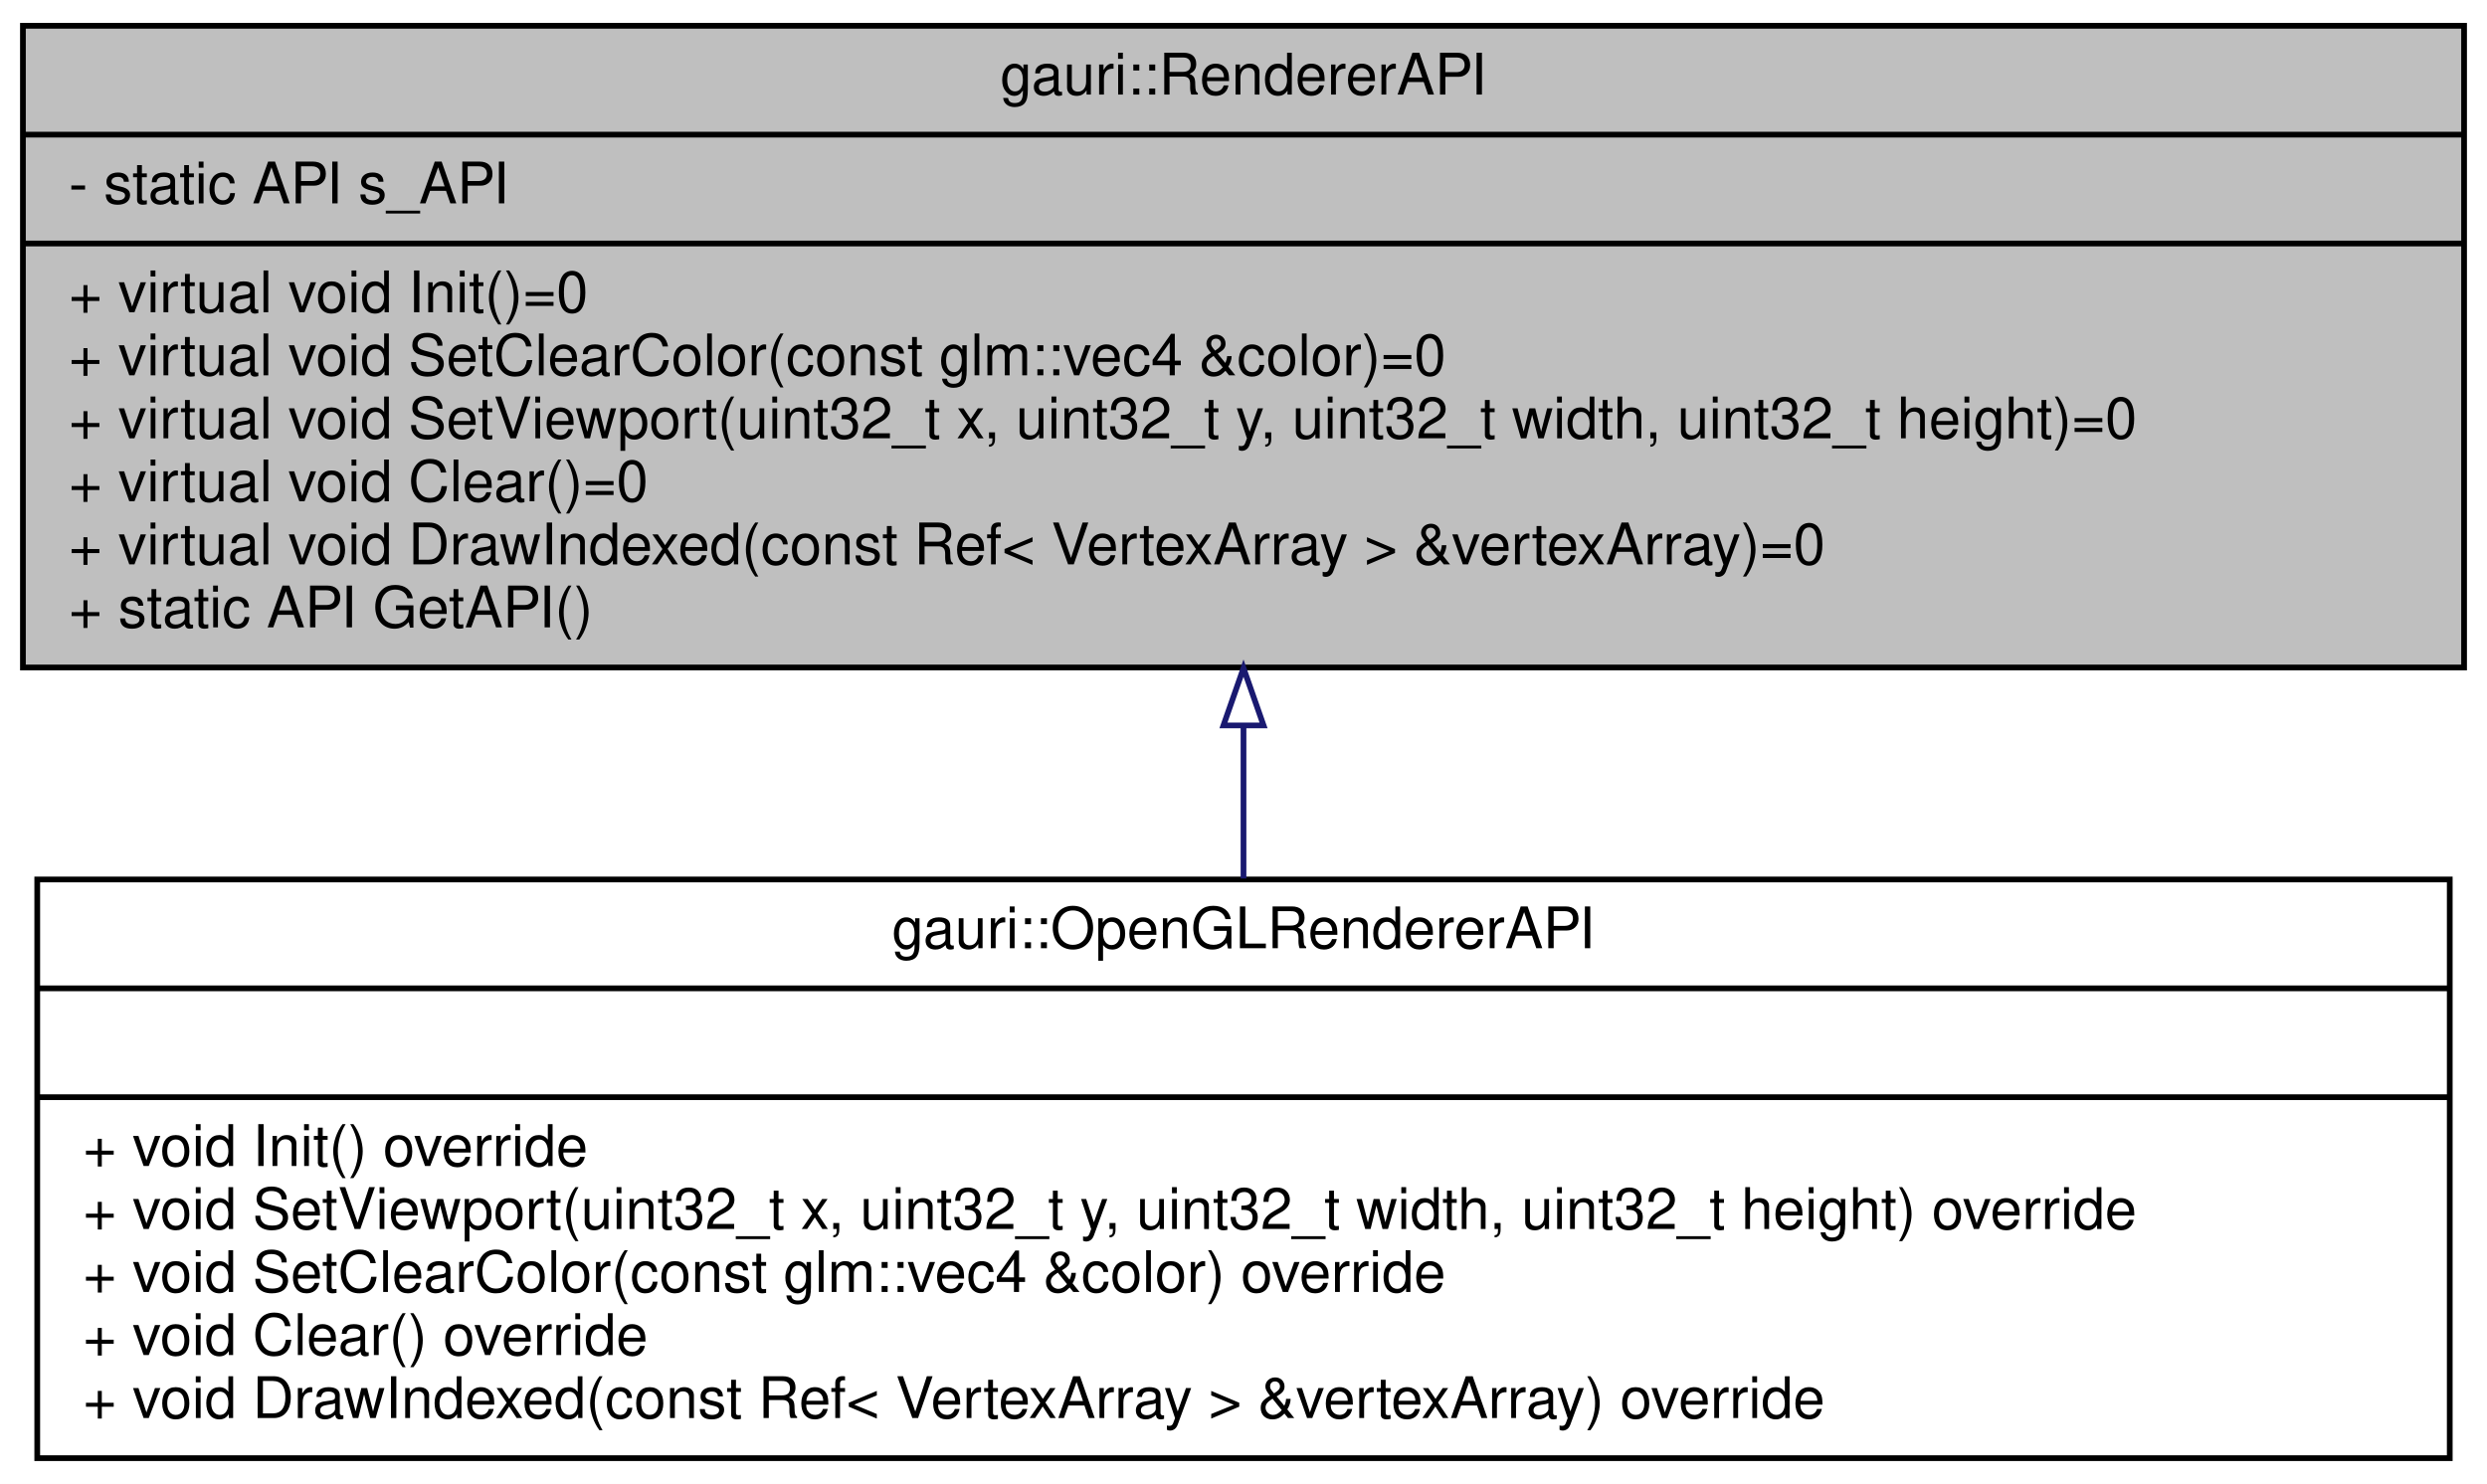
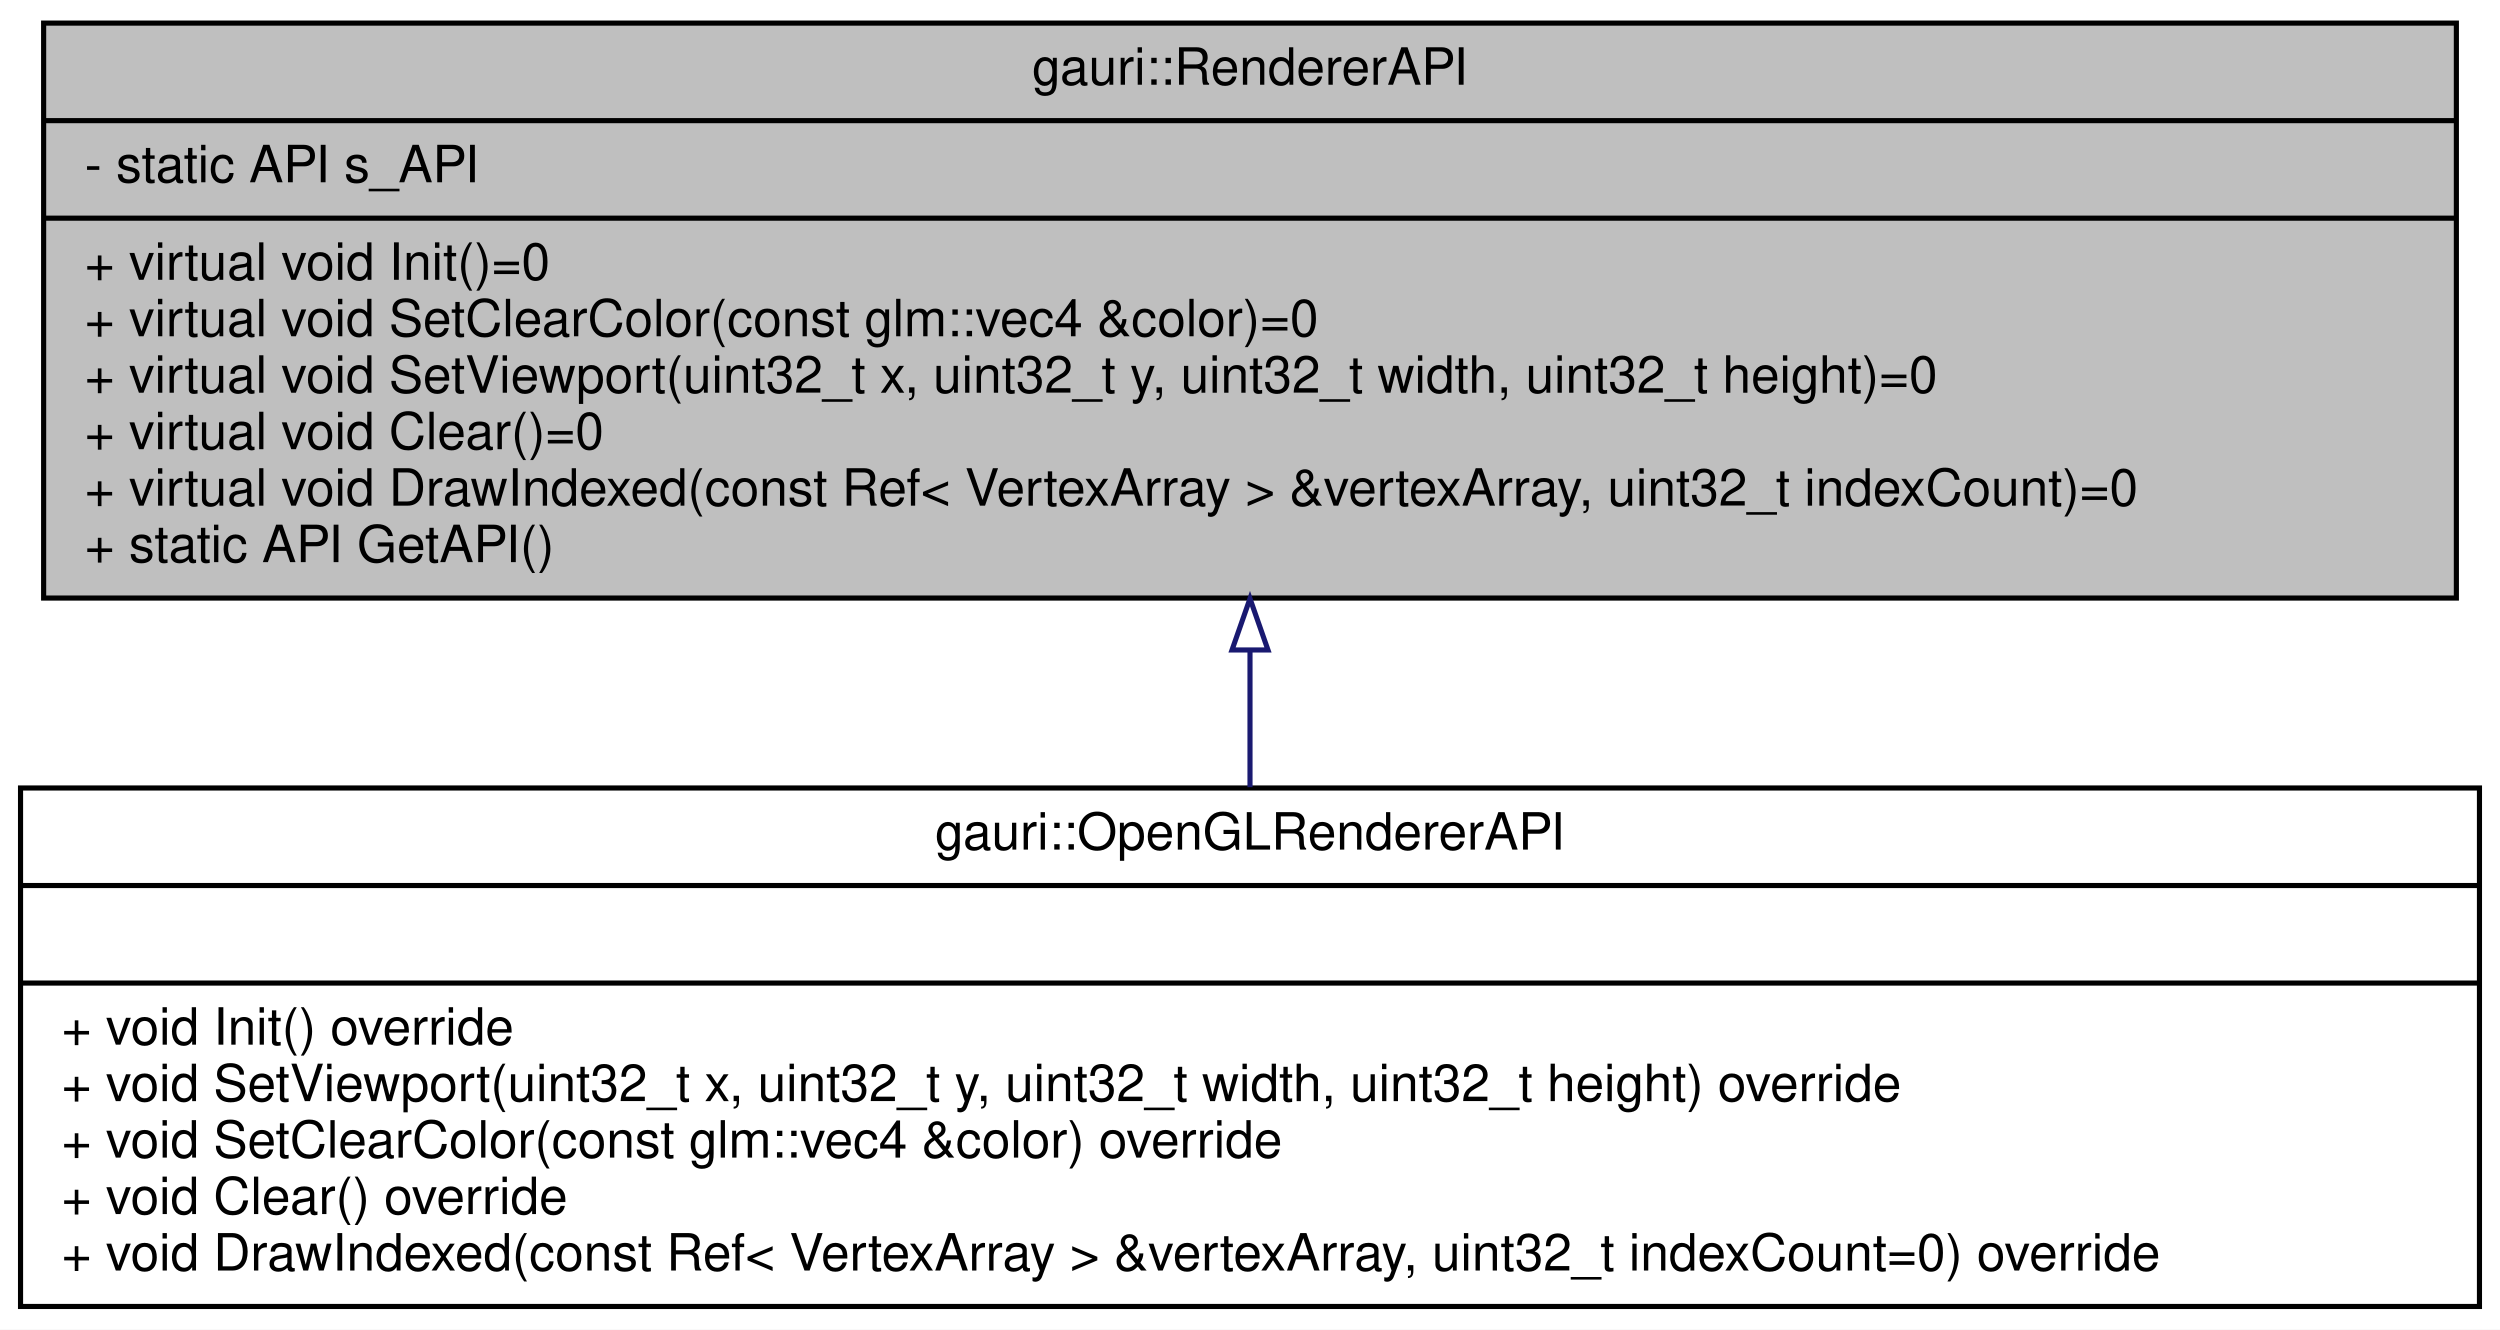
- <svg xmlns="http://www.w3.org/2000/svg" xmlns:xlink="http://www.w3.org/1999/xlink" width="434pt" height="259pt" viewBox="0.00 0.00 434.00 259.00">
+ <svg xmlns="http://www.w3.org/2000/svg" xmlns:xlink="http://www.w3.org/1999/xlink" width="487pt" height="259pt" viewBox="0.00 0.00 487.00 259.00">
  <g id="graph0" class="graph" transform="scale(1 1) rotate(0) translate(4 255)">
-     <polygon fill="white" stroke="transparent" points="-4,4 -4,-255 430,-255 430,4 -4,4" />
+     <polygon fill="white" stroke="transparent" points="-4,4 -4,-255 483,-255 483,4 -4,4" />
    <g id="node1" class="node">
      <g id="a_node1">
        <a xlink:title=" ">
-           <polygon fill="#bfbfbf" stroke="black" points="0,-138.5 0,-250.5 426,-250.5 426,-138.5 0,-138.5" />
-           <text text-anchor="middle" x="213" y="-238.5" font-family="Helvetica,sans-Serif" font-size="10.00">gauri::RendererAPI</text>
-           <polyline fill="none" stroke="black" points="0,-231.5 426,-231.5 " />
-           <text text-anchor="start" x="8" y="-219.5" font-family="Helvetica,sans-Serif" font-size="10.00">- static API s_API</text>
-           <polyline fill="none" stroke="black" points="0,-212.5 426,-212.5 " />
-           <text text-anchor="start" x="8" y="-200.5" font-family="Helvetica,sans-Serif" font-size="10.00">+ virtual void Init()=0</text>
-           <text text-anchor="start" x="8" y="-189.5" font-family="Helvetica,sans-Serif" font-size="10.00">+ virtual void SetClearColor(const glm::vec4 &amp;color)=0</text>
-           <text text-anchor="start" x="8" y="-178.5" font-family="Helvetica,sans-Serif" font-size="10.00">+ virtual void SetViewport(uint32_t x, uint32_t y, uint32_t width, uint32_t height)=0</text>
-           <text text-anchor="start" x="8" y="-167.5" font-family="Helvetica,sans-Serif" font-size="10.00">+ virtual void Clear()=0</text>
-           <text text-anchor="start" x="8" y="-156.5" font-family="Helvetica,sans-Serif" font-size="10.00">+ virtual void DrawIndexed(const Ref&lt; VertexArray &gt; &amp;vertexArray)=0</text>
-           <text text-anchor="start" x="8" y="-145.5" font-family="Helvetica,sans-Serif" font-size="10.00">+ static API GetAPI()</text>
+           <polygon fill="#bfbfbf" stroke="black" points="4.5,-138.5 4.5,-250.5 474.5,-250.5 474.5,-138.5 4.5,-138.5" />
+           <text text-anchor="middle" x="239.5" y="-238.5" font-family="Helvetica,sans-Serif" font-size="10.00">gauri::RendererAPI</text>
+           <polyline fill="none" stroke="black" points="4.5,-231.5 474.5,-231.5 " />
+           <text text-anchor="start" x="12.5" y="-219.5" font-family="Helvetica,sans-Serif" font-size="10.00">- static API s_API</text>
+           <polyline fill="none" stroke="black" points="4.5,-212.5 474.5,-212.5 " />
+           <text text-anchor="start" x="12.5" y="-200.5" font-family="Helvetica,sans-Serif" font-size="10.00">+ virtual void Init()=0</text>
+           <text text-anchor="start" x="12.5" y="-189.5" font-family="Helvetica,sans-Serif" font-size="10.00">+ virtual void SetClearColor(const glm::vec4 &amp;color)=0</text>
+           <text text-anchor="start" x="12.5" y="-178.5" font-family="Helvetica,sans-Serif" font-size="10.00">+ virtual void SetViewport(uint32_t x, uint32_t y, uint32_t width, uint32_t height)=0</text>
+           <text text-anchor="start" x="12.5" y="-167.5" font-family="Helvetica,sans-Serif" font-size="10.00">+ virtual void Clear()=0</text>
+           <text text-anchor="start" x="12.5" y="-156.5" font-family="Helvetica,sans-Serif" font-size="10.00">+ virtual void DrawIndexed(const Ref&lt; VertexArray &gt; &amp;vertexArray, uint32_t indexCount)=0</text>
+           <text text-anchor="start" x="12.5" y="-145.5" font-family="Helvetica,sans-Serif" font-size="10.00">+ static API GetAPI()</text>
        </a>
      </g>
    </g>
    <g id="node2" class="node">
      <g id="a_node2">
        <a xlink:href="classgauri_1_1OpenGLRendererAPI.html" target="_top" xlink:title=" ">
-           <polygon fill="white" stroke="black" points="2.5,-0.5 2.5,-101.5 423.5,-101.5 423.5,-0.5 2.5,-0.5" />
-           <text text-anchor="middle" x="213" y="-89.5" font-family="Helvetica,sans-Serif" font-size="10.00">gauri::OpenGLRendererAPI</text>
-           <polyline fill="none" stroke="black" points="2.5,-82.5 423.5,-82.5 " />
-           <text text-anchor="middle" x="213" y="-70.5" font-family="Helvetica,sans-Serif" font-size="10.00"> </text>
-           <polyline fill="none" stroke="black" points="2.5,-63.5 423.5,-63.5 " />
-           <text text-anchor="start" x="10.5" y="-51.5" font-family="Helvetica,sans-Serif" font-size="10.00">+ void Init() override</text>
-           <text text-anchor="start" x="10.5" y="-40.5" font-family="Helvetica,sans-Serif" font-size="10.00">+ void SetViewport(uint32_t x, uint32_t y, uint32_t width, uint32_t height) override</text>
-           <text text-anchor="start" x="10.5" y="-29.5" font-family="Helvetica,sans-Serif" font-size="10.00">+ void SetClearColor(const glm::vec4 &amp;color) override</text>
-           <text text-anchor="start" x="10.5" y="-18.5" font-family="Helvetica,sans-Serif" font-size="10.00">+ void Clear() override</text>
-           <text text-anchor="start" x="10.5" y="-7.5" font-family="Helvetica,sans-Serif" font-size="10.00">+ void DrawIndexed(const Ref&lt; VertexArray &gt; &amp;vertexArray) override</text>
+           <polygon fill="white" stroke="black" points="0,-0.5 0,-101.5 479,-101.5 479,-0.5 0,-0.5" />
+           <text text-anchor="middle" x="239.5" y="-89.5" font-family="Helvetica,sans-Serif" font-size="10.00">gauri::OpenGLRendererAPI</text>
+           <polyline fill="none" stroke="black" points="0,-82.5 479,-82.5 " />
+           <text text-anchor="middle" x="239.5" y="-70.5" font-family="Helvetica,sans-Serif" font-size="10.00"> </text>
+           <polyline fill="none" stroke="black" points="0,-63.5 479,-63.5 " />
+           <text text-anchor="start" x="8" y="-51.5" font-family="Helvetica,sans-Serif" font-size="10.00">+ void Init() override</text>
+           <text text-anchor="start" x="8" y="-40.5" font-family="Helvetica,sans-Serif" font-size="10.00">+ void SetViewport(uint32_t x, uint32_t y, uint32_t width, uint32_t height) override</text>
+           <text text-anchor="start" x="8" y="-29.5" font-family="Helvetica,sans-Serif" font-size="10.00">+ void SetClearColor(const glm::vec4 &amp;color) override</text>
+           <text text-anchor="start" x="8" y="-18.5" font-family="Helvetica,sans-Serif" font-size="10.00">+ void Clear() override</text>
+           <text text-anchor="start" x="8" y="-7.5" font-family="Helvetica,sans-Serif" font-size="10.00">+ void DrawIndexed(const Ref&lt; VertexArray &gt; &amp;vertexArray, uint32_t indexCount=0) override</text>
        </a>
      </g>
    </g>
    <g id="edge1" class="edge">
-       <path fill="none" stroke="midnightblue" d="M213,-128.34C213,-119.38 213,-110.29 213,-101.66" />
-       <polygon fill="none" stroke="midnightblue" points="209.5,-128.39 213,-138.39 216.5,-128.39 209.5,-128.39" />
+       <path fill="none" stroke="midnightblue" d="M239.5,-128.34C239.5,-119.38 239.5,-110.29 239.5,-101.66" />
+       <polygon fill="none" stroke="midnightblue" points="236,-128.39 239.5,-138.39 243,-128.39 236,-128.39" />
    </g>
  </g>
</svg>
